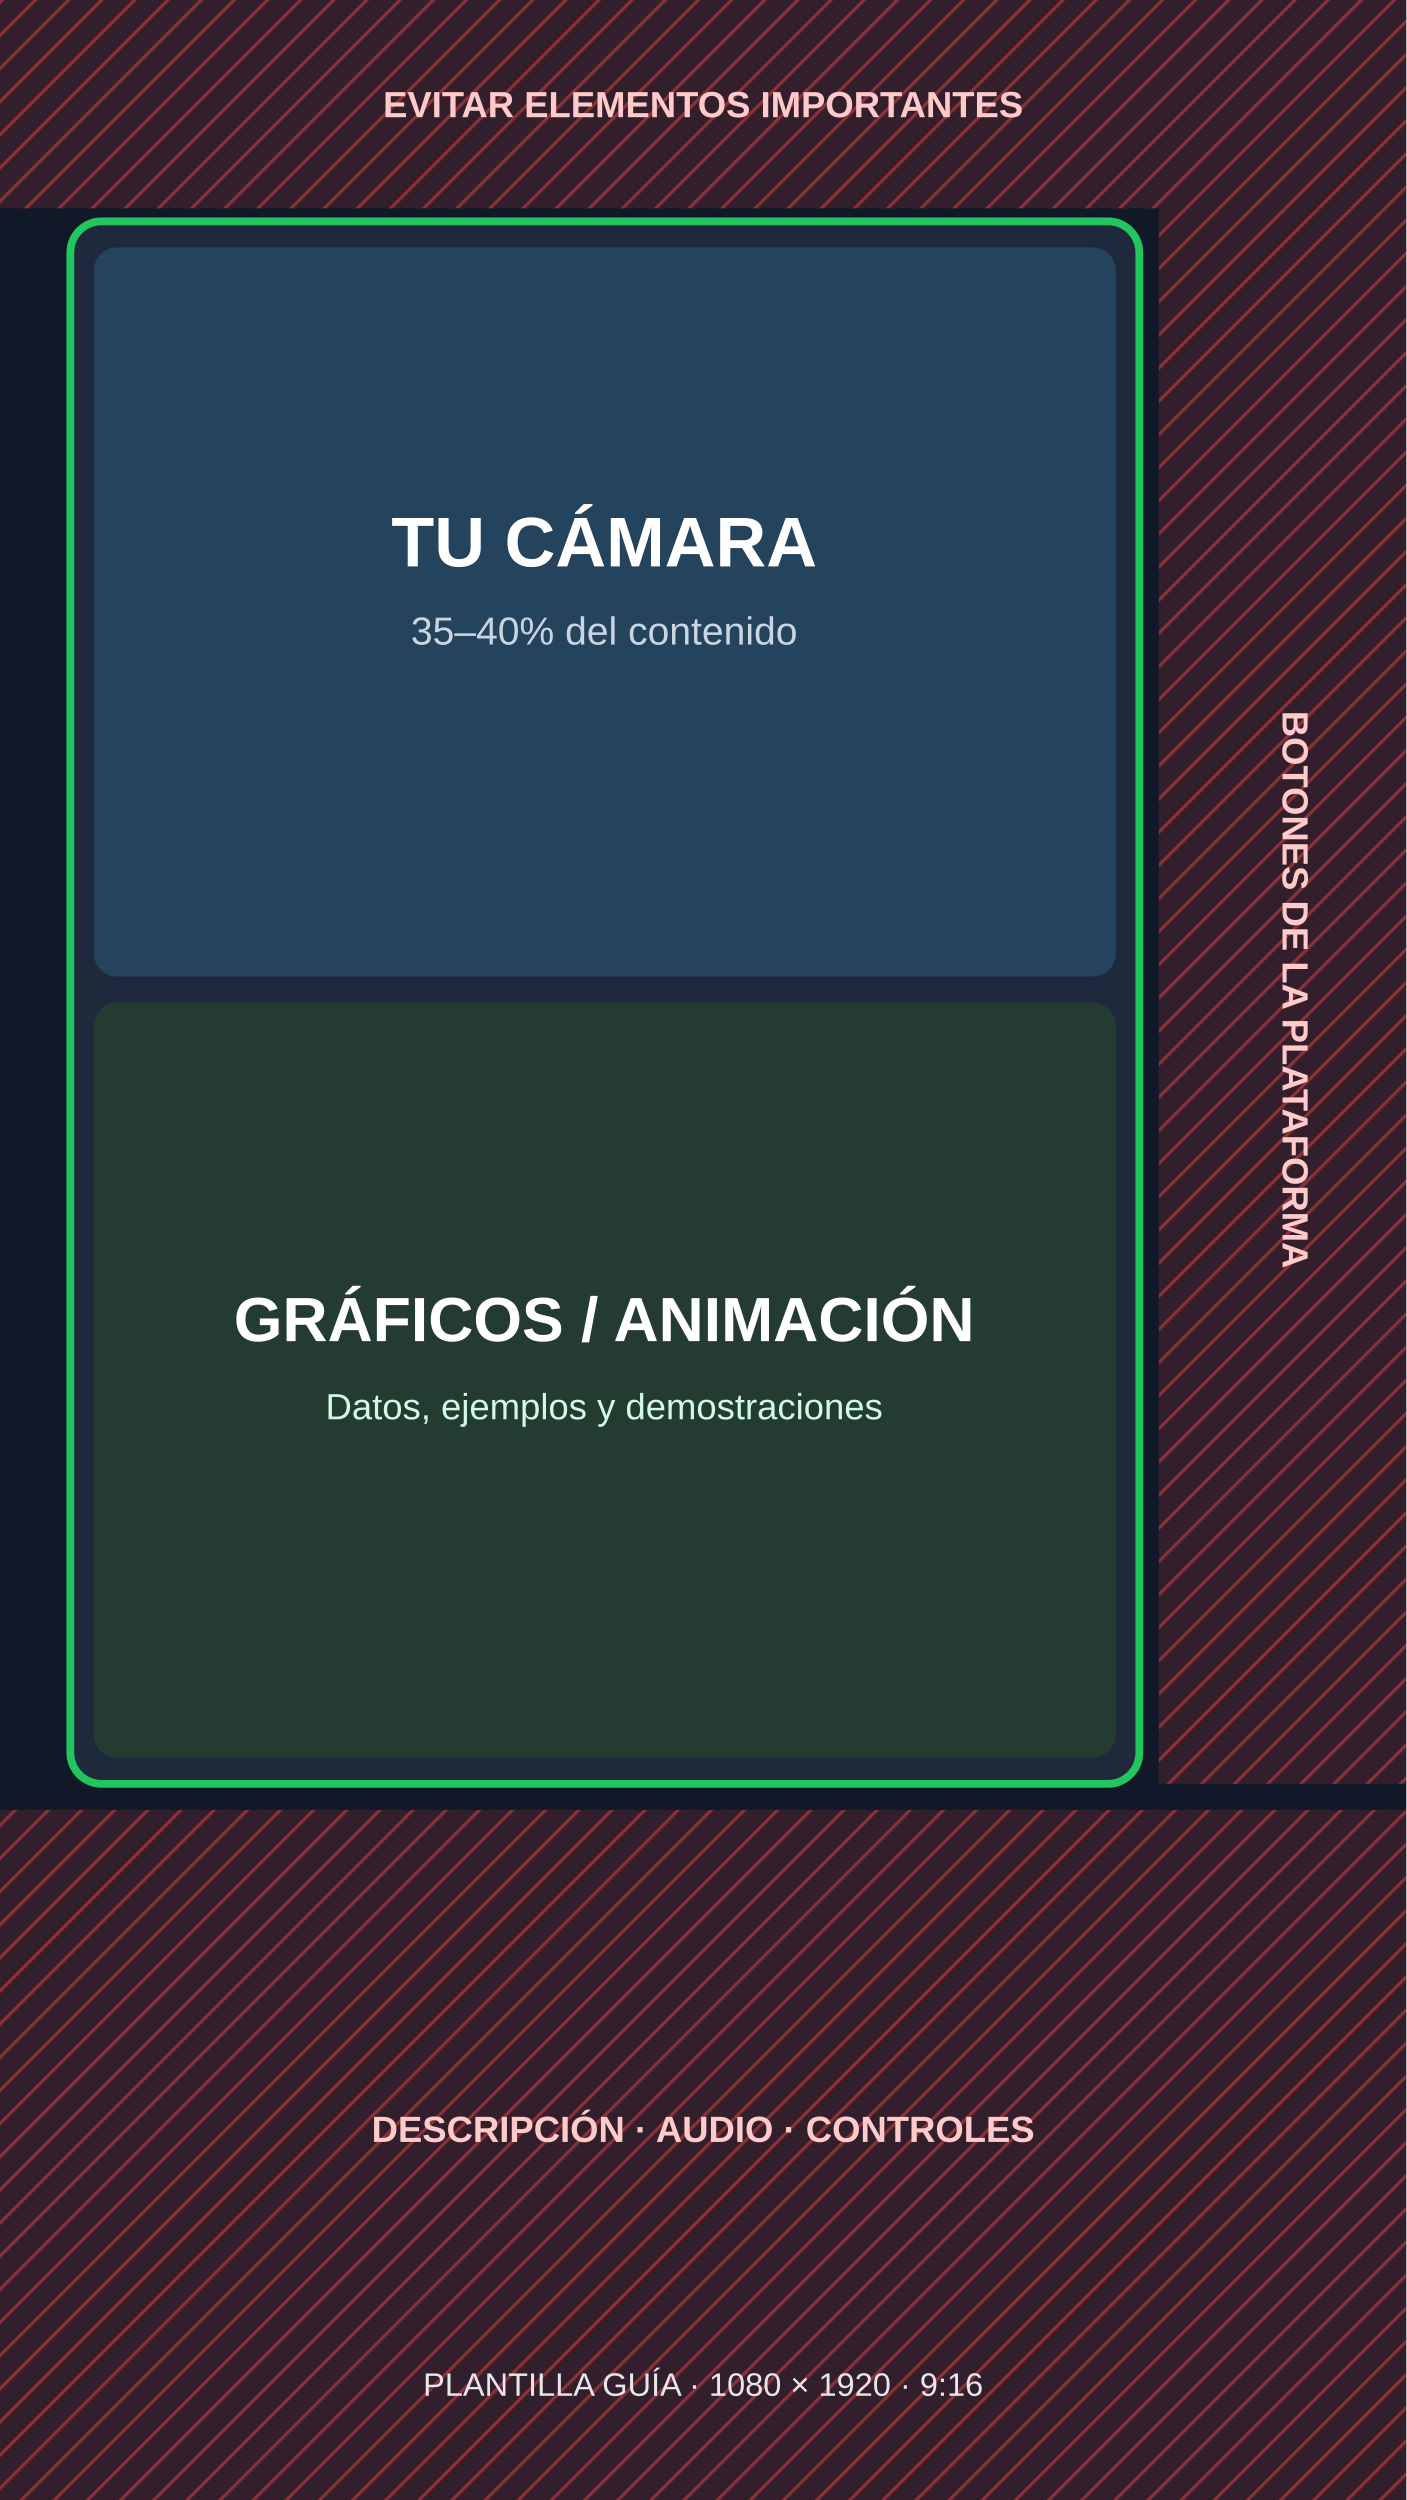
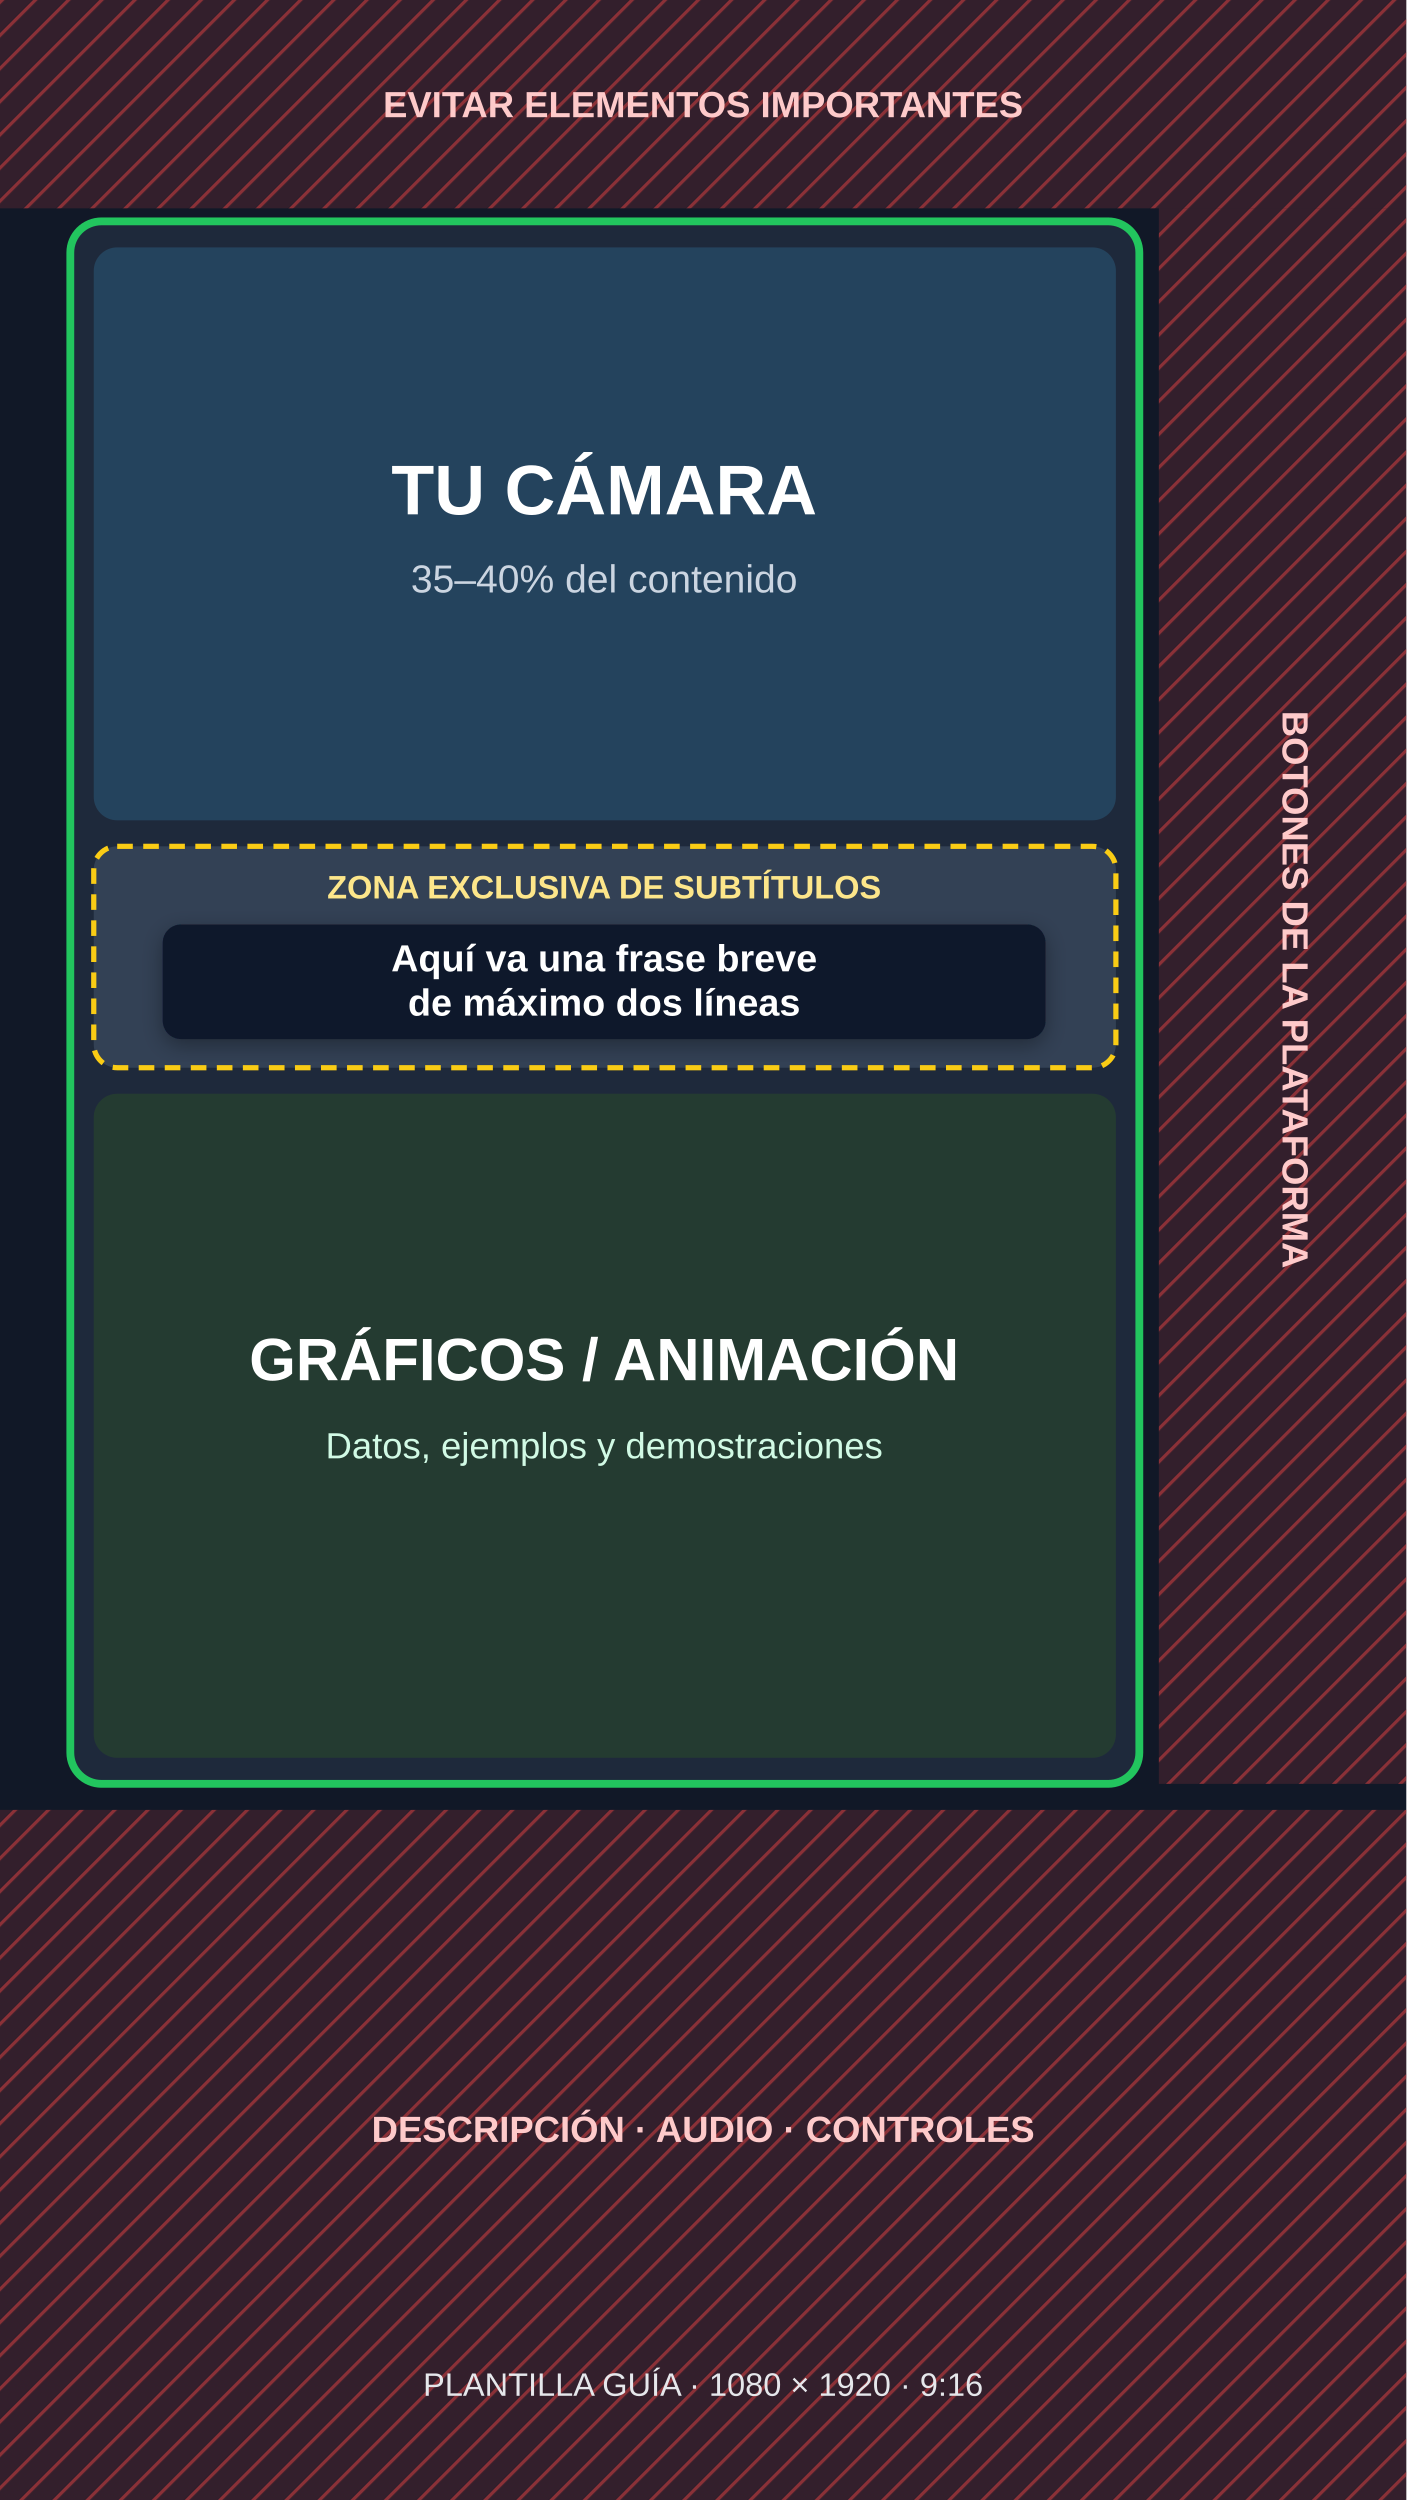
<svg xmlns="http://www.w3.org/2000/svg" width="1080" height="1920" viewBox="0 0 1080 1920">
  <defs>
    <pattern id="hatch" width="18" height="18" patternUnits="userSpaceOnUse" patternTransform="rotate(45)">
      <rect width="18" height="18" fill="#ef4444" opacity=".16" />
      <line x1="0" y1="0" x2="0" y2="18" stroke="#ef4444" stroke-width="5" opacity=".45" />
    </pattern>
+     <filter id="shadow" x="-20%" y="-20%" width="140%" height="140%">
+       <feDropShadow dx="0" dy="5" stdDeviation="8" flood-color="#000" flood-opacity=".35" />
+     </filter>
  </defs>
  <rect width="1080" height="1920" fill="#111827" />
  <rect x="54" y="170" width="821" height="1200" rx="24" fill="#1e293b" stroke="#22c55e" stroke-width="6" />
-   <rect x="72" y="190" width="785" height="560" rx="18" fill="#24435d" />
-   <text x="464" y="435" text-anchor="middle" fill="#fff" font-family="Arial,sans-serif" font-size="54" font-weight="700">TU CÁMARA</text>
-   <text x="464" y="495" text-anchor="middle" fill="#cbd5e1" font-family="Arial,sans-serif" font-size="30">35–40% del contenido</text>
-   <rect x="72" y="770" width="785" height="580" rx="18" fill="#243b31" />
-   <text x="464" y="1030" text-anchor="middle" fill="#fff" font-family="Arial,sans-serif" font-size="48" font-weight="700">GRÁFICOS / ANIMACIÓN</text>
-   <text x="464" y="1090" text-anchor="middle" fill="#d1fae5" font-family="Arial,sans-serif" font-size="28">Datos, ejemplos y demostraciones</text>
+   <rect x="72" y="190" width="785" height="440" rx="18" fill="#24435d" />
+   <text x="464" y="395" text-anchor="middle" fill="#fff" font-family="Arial,sans-serif" font-size="54" font-weight="700">TU CÁMARA</text>
+   <text x="464" y="455" text-anchor="middle" fill="#cbd5e1" font-family="Arial,sans-serif" font-size="30">35–40% del contenido</text>
+   <rect x="72" y="650" width="785" height="170" rx="18" fill="#334155" stroke="#facc15" stroke-width="4" stroke-dasharray="12 8" />
+   <text x="464" y="690" text-anchor="middle" fill="#fde68a" font-family="Arial,sans-serif" font-size="25" font-weight="700">ZONA EXCLUSIVA DE SUBTÍTULOS</text>
+   <rect x="125" y="710" width="678" height="88" rx="14" fill="#0f172a" opacity=".96" filter="url(#shadow)" />
+   <text x="464" y="746" text-anchor="middle" fill="#fff" font-family="Arial,sans-serif" font-size="29" font-weight="700">Aquí va una frase breve</text>
+   <text x="464" y="780" text-anchor="middle" fill="#fff" font-family="Arial,sans-serif" font-size="29" font-weight="700">de máximo dos líneas</text>
+   <rect x="72" y="840" width="785" height="510" rx="18" fill="#243b31" />
+   <text x="464" y="1060" text-anchor="middle" fill="#fff" font-family="Arial,sans-serif" font-size="46" font-weight="700">GRÁFICOS / ANIMACIÓN</text>
+   <text x="464" y="1120" text-anchor="middle" fill="#d1fae5" font-family="Arial,sans-serif" font-size="28">Datos, ejemplos y demostraciones</text>
  <rect x="0" y="0" width="1080" height="160" fill="url(#hatch)" />
  <rect x="890" y="160" width="190" height="1210" fill="url(#hatch)" />
  <rect x="0" y="1390" width="1080" height="530" fill="url(#hatch)" />
  <g fill="#fecaca" font-family="Arial,sans-serif" font-size="28" font-weight="700">
    <text x="540" y="90" text-anchor="middle">EVITAR ELEMENTOS IMPORTANTES</text>
    <text x="985" y="760" text-anchor="middle" transform="rotate(90 985 760)">BOTONES DE LA PLATAFORMA</text>
    <text x="540" y="1645" text-anchor="middle">DESCRIPCIÓN · AUDIO · CONTROLES</text>
  </g>
  <text x="540" y="1840" text-anchor="middle" fill="#e5e7eb" font-family="Arial,sans-serif" font-size="25">PLANTILLA GUÍA · 1080 × 1920 · 9:16</text>
</svg>
